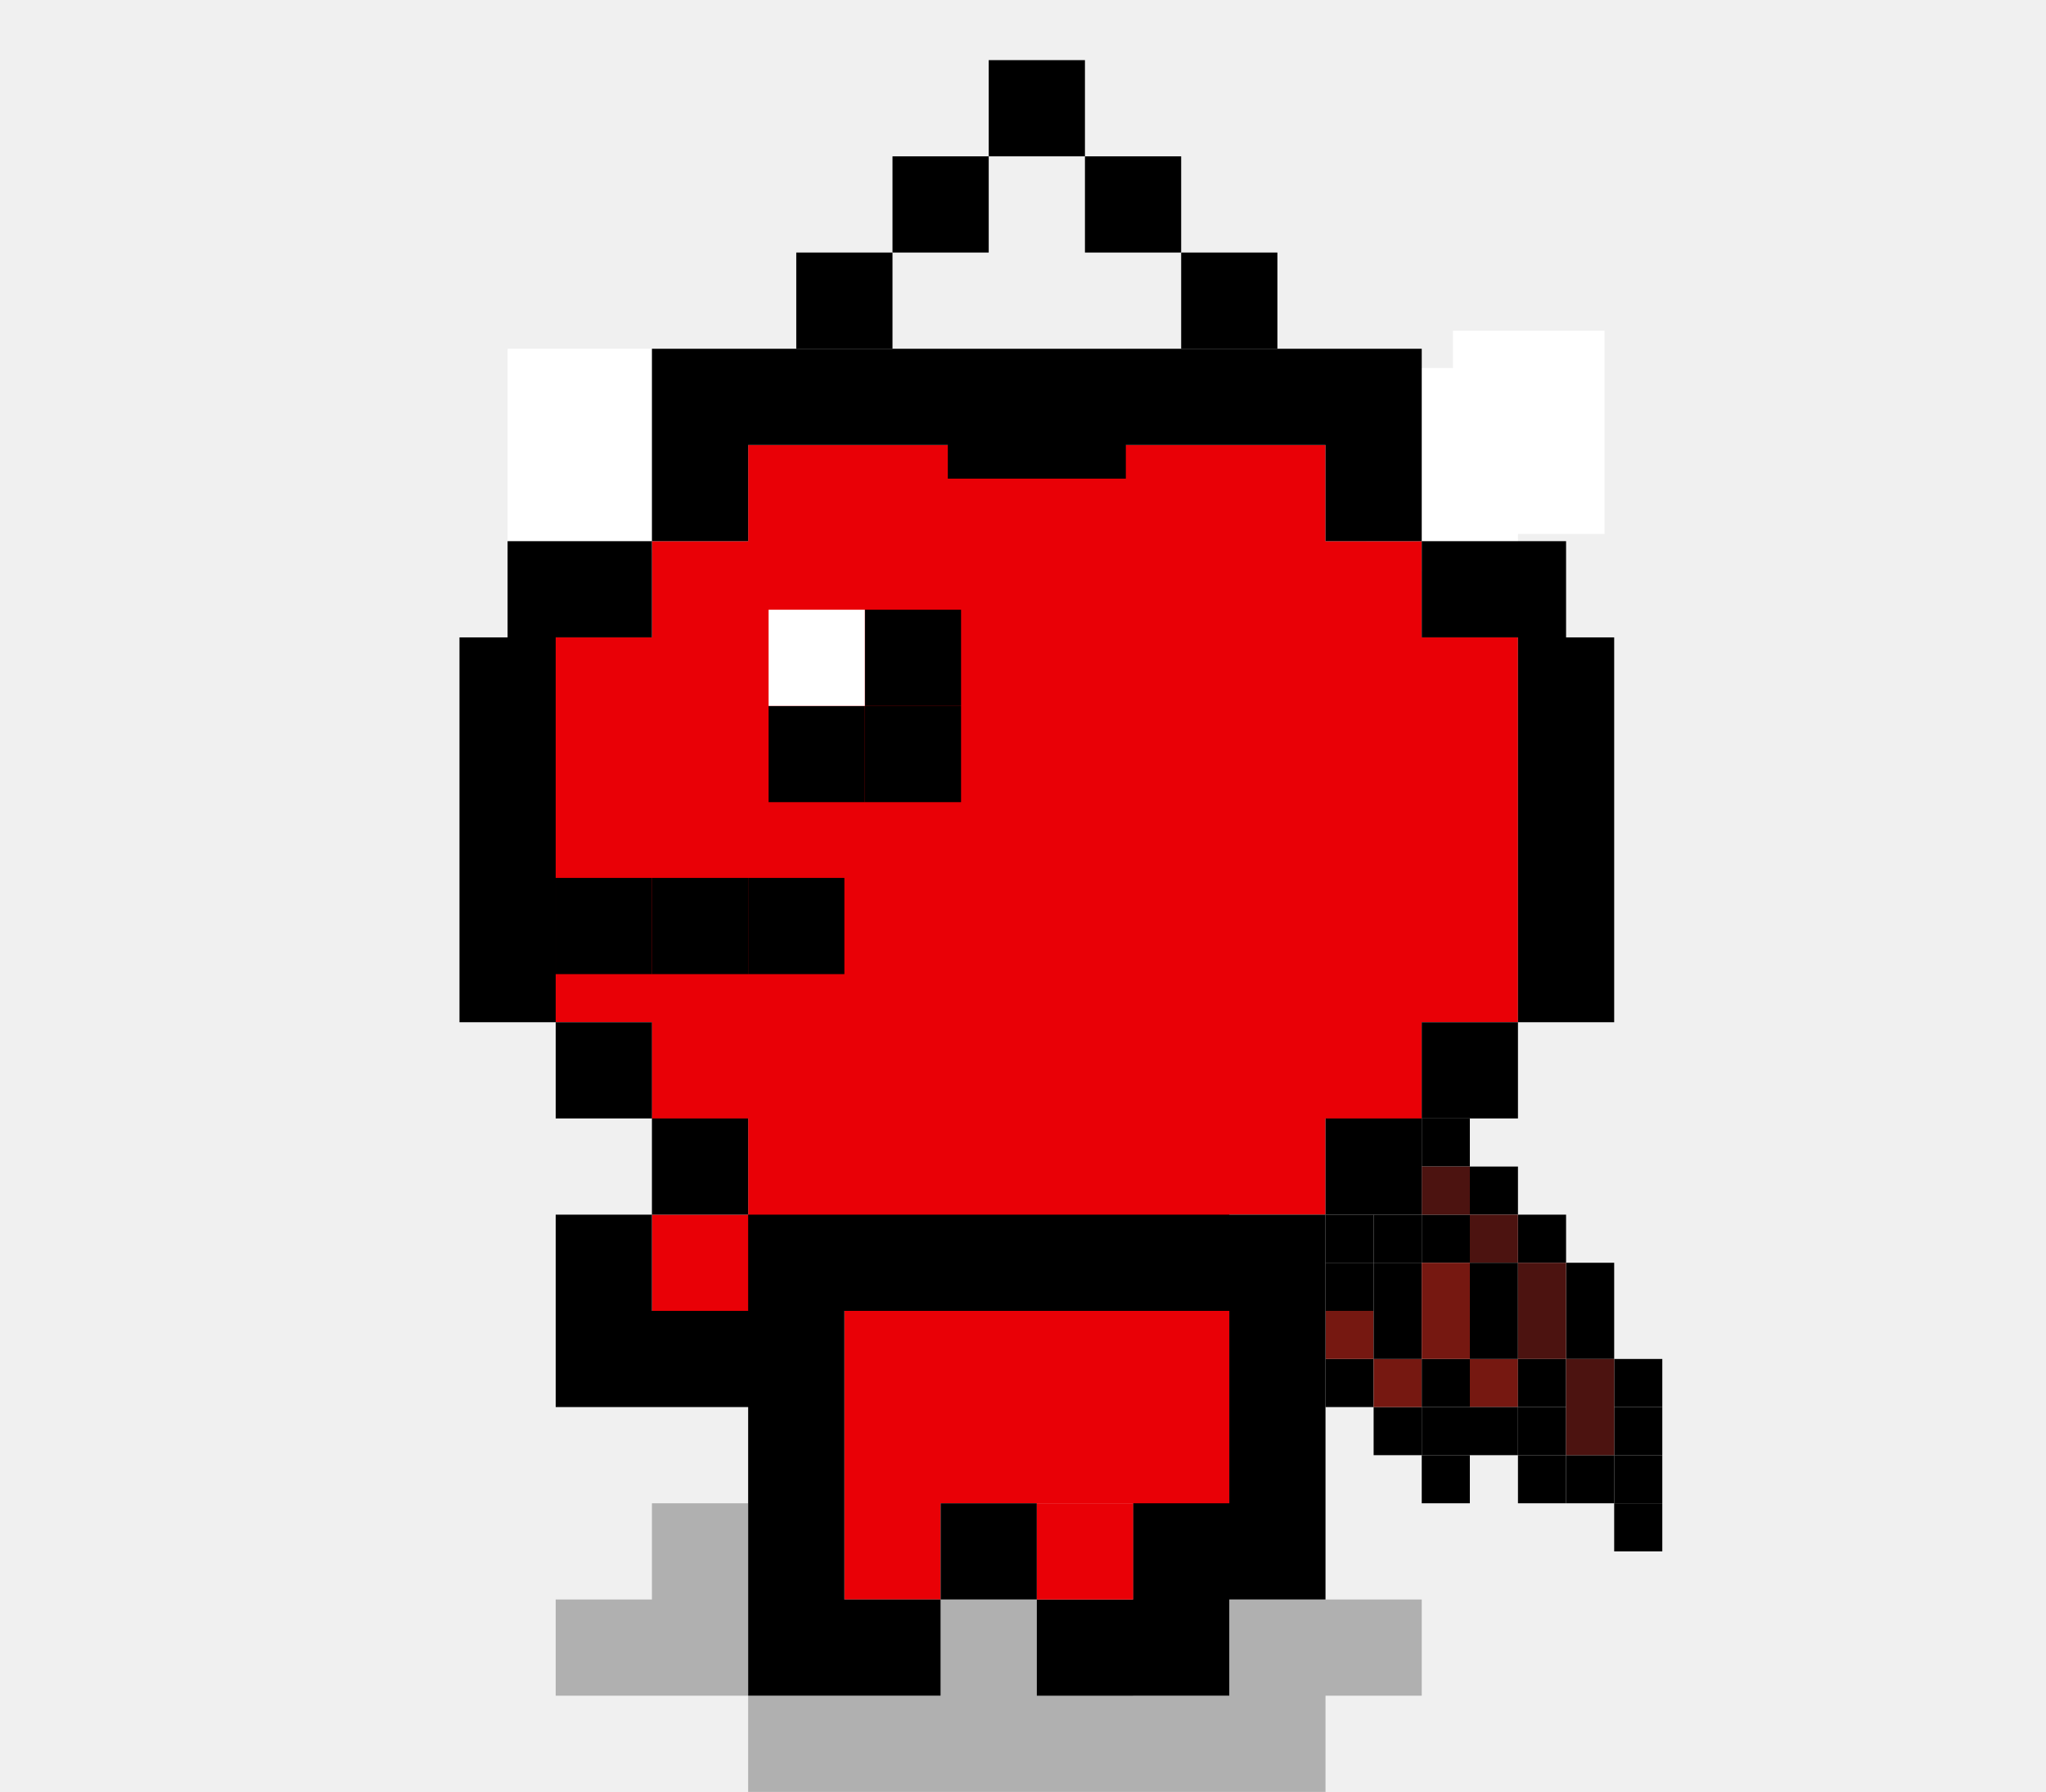
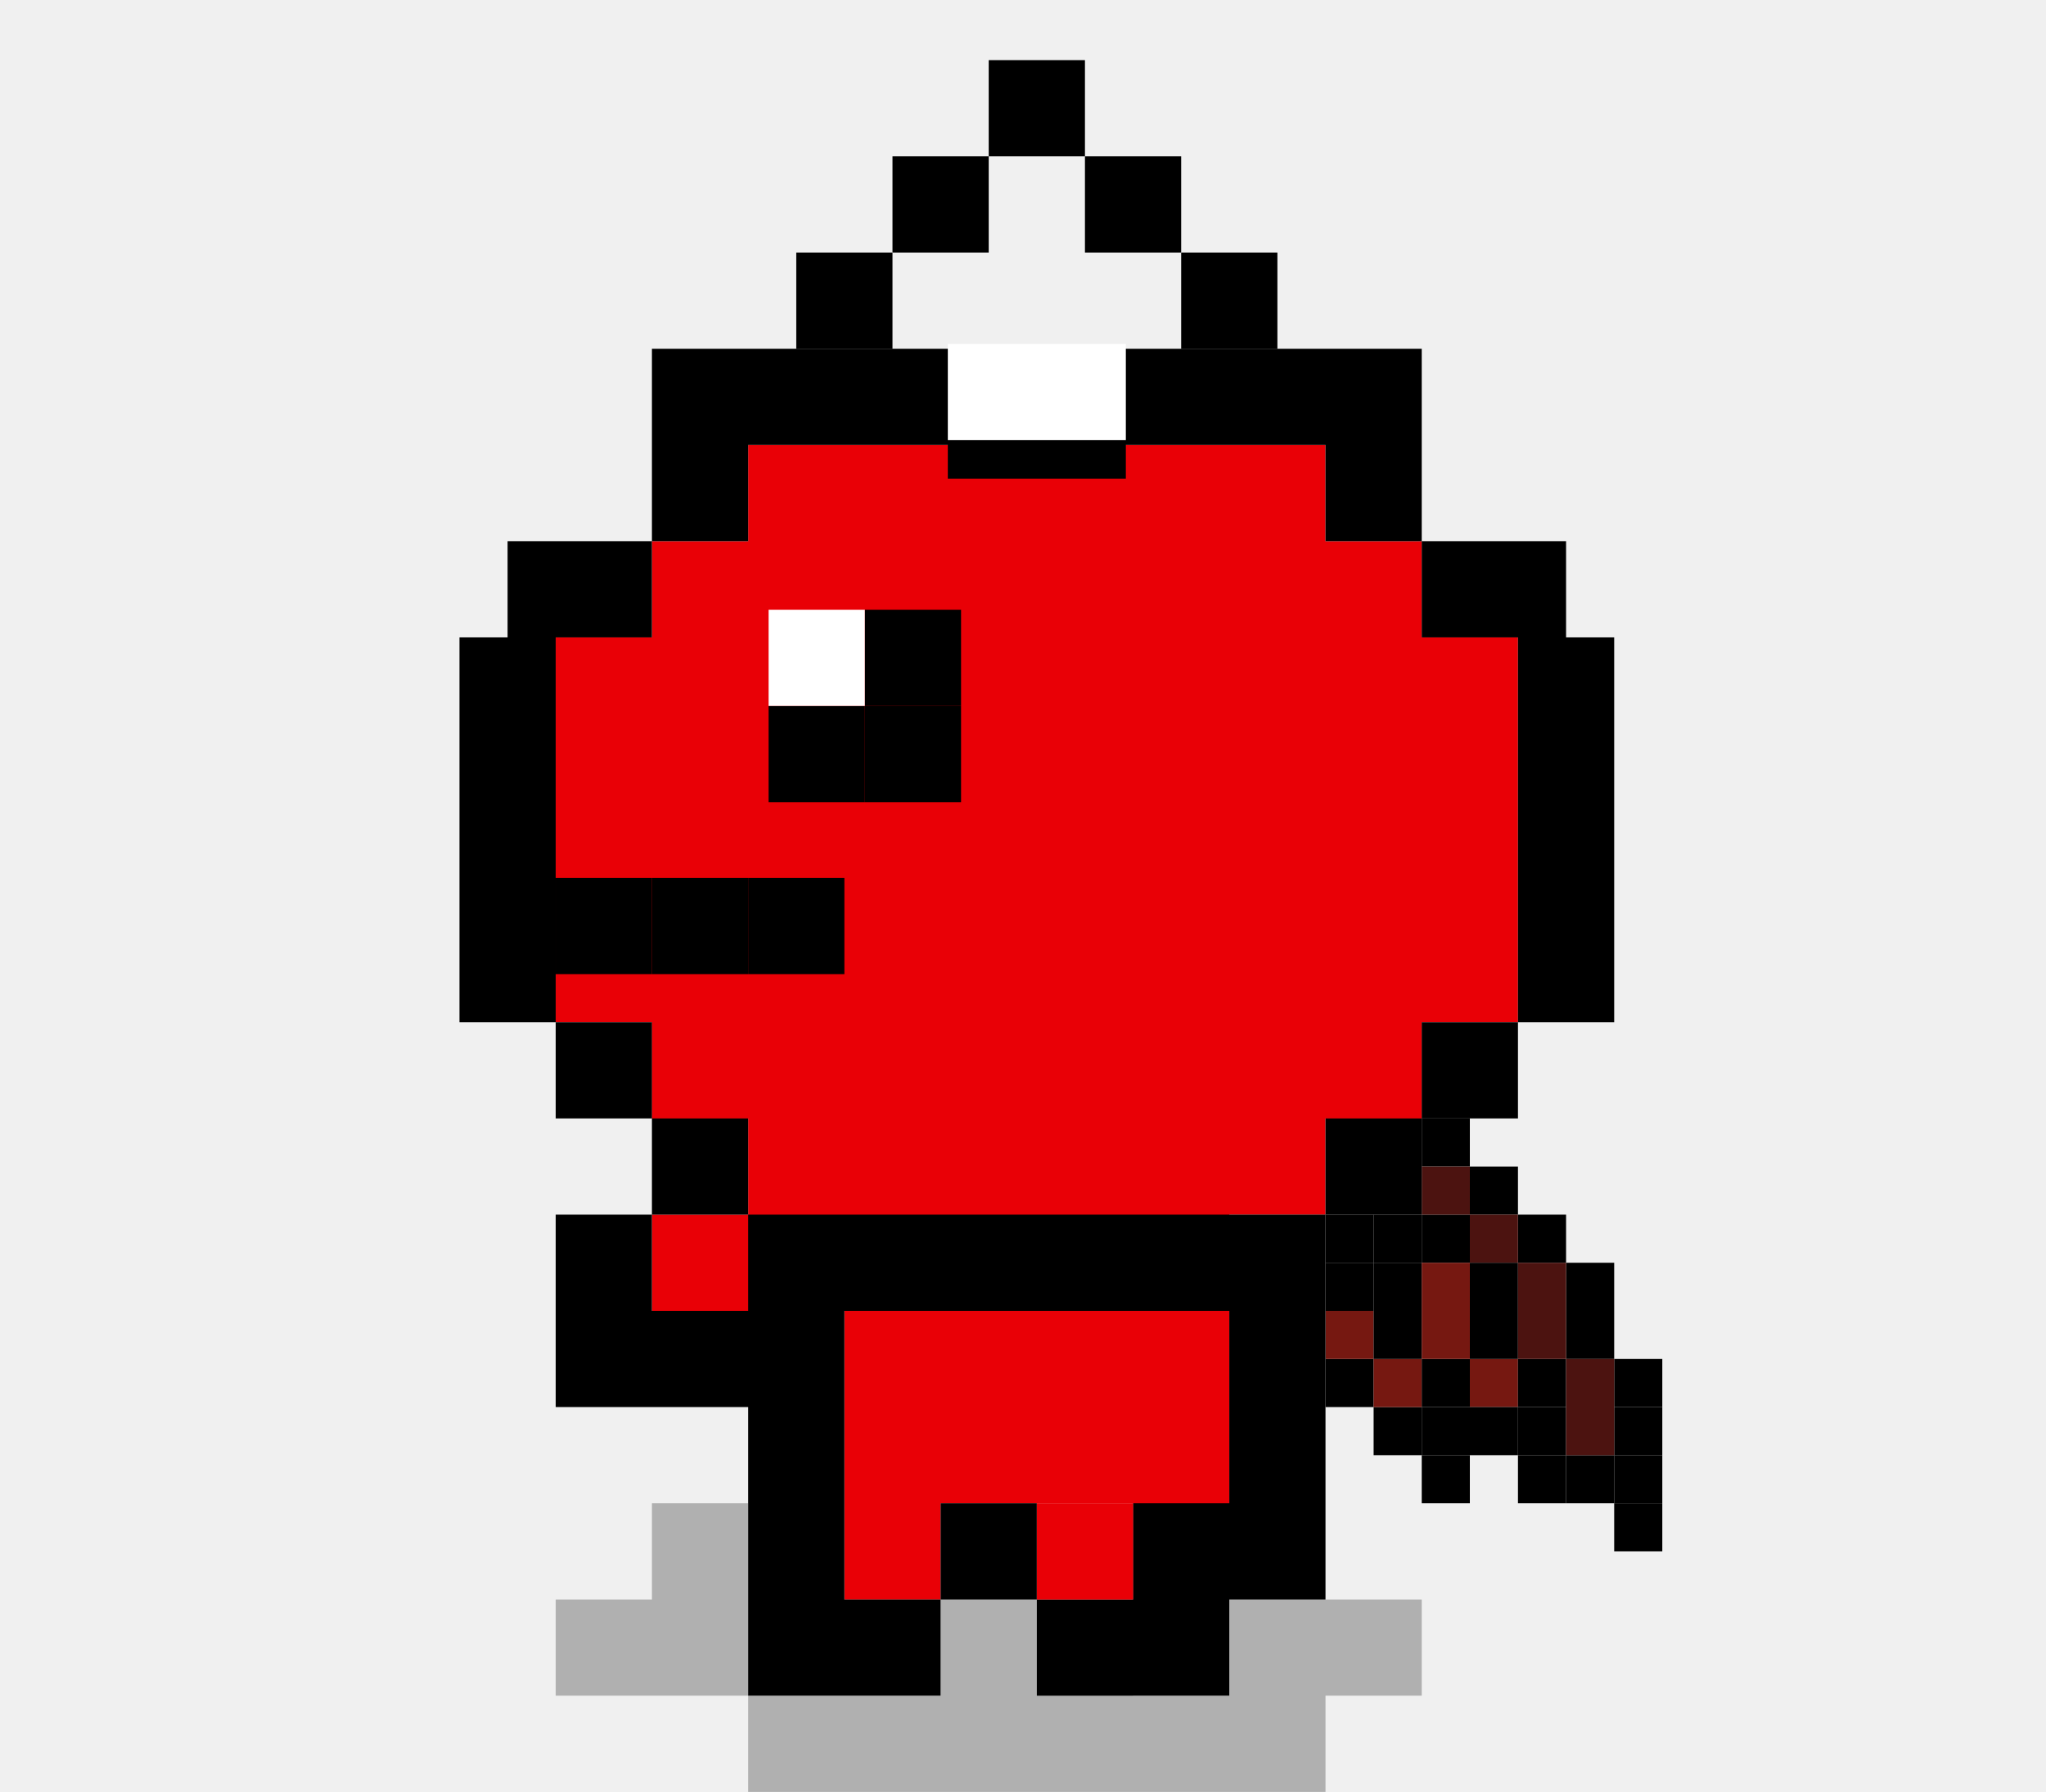
<svg xmlns="http://www.w3.org/2000/svg" version="1.1" id="svg2" x="0px" y="0px" viewBox="0 0 170.1 149" style="enable-background:new 0 0 170.1 149;" xml:space="preserve">
  <style type="text/css">
- 	.st0{fill:#FFFFFF;}
- 	.st1{fill:#E90006;}
- 	.st2{fill:#B0B0B0;}
+ 	.st0{fill:#E90006;}
+ 	.st1{fill:#B0B0B0;}
+ 	.st2{fill:#FFFFFF;}
	.st3{fill:#761811;}
	.st4{fill:#4C1310;}
</style>
-   <rect x="113.6" y="30.6" class="st0" width="12.6" height="16.9" />
-   <rect x="120.8" y="27.5" class="st0" width="12.6" height="16.9" />
-   <rect x="42.2" y="29" class="st0" width="12.6" height="16.9" />
-   <path id="pink" class="st1" d="M62.2,37v8h-8v8h-8v32h8v8h8v8h-8v8h16v24h8v-8h16v8h8v-24v-8h8v-8h8v-8h8V53h-8v-8h-8v-8H62.2z" />
-   <path id="tears" class="st1" d="M54.2,77v16h8v-8h8v-8H54.2z M102.2,77v8h8v8h8V77H102.2z" />
-   <path id="shadow" class="st2" d="M54.2,125v8h-8v8h16v-8v-8H54.2z M62.2,141v8h48v-8h-16v-8h-16v8H62.2z M110.2,141h8v-8h-8V141z   M102.2,141h8v-8h-8V141z" />
+   <path id="pink" class="st0" d="M62.2,37v8h-8v8h-8v32h8v8h8v8h-8v8h16v24h8v-8h16v8h8v-24v-8h8v-8h8v-8h8V53h-8v-8h-8v-8H62.2z" />
+   <path id="tears" class="st0" d="M54.2,77v16h8v-8h8v-8H54.2z M102.2,77v8h8v8h8V77H102.2z" />
+   <path id="shadow" class="st1" d="M54.2,125v8h-8v8h16v-8v-8H54.2z M62.2,141v8h48v-8h-16v-8h-16v8H62.2z M110.2,141h8v-8h-8V141z   M102.2,141h8v-8h-8V141z" />
  <rect x="62.2" y="73" width="8" height="8" />
  <rect x="54.2" y="73" width="8" height="8" />
  <polyline points="46.2,81 54.2,81 54.2,73 46.2,73 " />
  <rect x="71.9" y="58.7" width="8" height="8" />
  <rect x="63.9" y="58.7" width="8" height="8" />
  <polyline points="71.9,50.7 71.9,58.7 79.9,58.7 79.9,50.7 " />
  <polyline points="66.2,21 66.2,29 74.2,29 74.2,21 " />
  <polyline points="74.2,13 74.2,21 82.2,21 82.2,13 " />
  <polyline points="98.2,21 98.2,29 106.2,29 106.2,21 " />
  <polyline points="90.2,13 90.2,21 98.2,21 98.2,13 " />
  <polyline points="82.2,5 82.2,13 90.2,13 90.2,5 " />
-   <polyline class="st0" points="82.2,29 82.2,37 90.2,37 90.2,29 " />
-   <polyline class="st0" points="85.6,29 85.6,37 93.6,37 93.6,29 " />
-   <polyline class="st0" points="78.8,29 78.8,37 86.8,37 86.8,29 " />
-   <polyline class="st0" points="63.9,50.7 63.9,58.7 71.9,58.7 71.9,50.7 " />
+   <polyline class="st2" points="82.2,29 82.2,37 90.2,37 90.2,29 " />
+   <polyline class="st2" points="85.6,29 85.6,37 93.6,37 93.6,29 " />
+   <polyline class="st2" points="78.8,29 78.8,37 86.8,37 86.8,29 " />
+   <polyline class="st2" points="63.9,50.7 63.9,58.7 71.9,58.7 71.9,50.7 " />
  <rect x="78.8" y="35.8" width="14.8" height="4" />
  <rect x="110.2" y="101" width="4" height="4" />
  <rect x="114.2" y="101" width="4" height="4" />
  <rect x="118.2" y="101" width="4" height="4" />
  <rect x="122.2" y="97" width="4" height="4" />
  <rect x="110.2" y="113" width="4" height="4" />
  <rect x="114.2" y="117" width="4" height="4" />
  <rect x="114.2" y="113" class="st3" width="4" height="4" />
  <rect x="110.2" y="109" class="st3" width="4" height="4" />
  <rect x="118.2" y="93" width="4" height="4" />
  <rect x="110.2" y="105" width="4" height="4" />
  <rect x="126.2" y="101" width="4" height="4" />
  <rect x="122.2" y="101" class="st4" width="4" height="4" />
  <rect x="118.2" y="97" class="st4" width="4" height="4" />
  <rect x="122.2" y="113" class="st3" width="4" height="4" />
  <rect x="130.2" y="105" width="4" height="4" />
  <rect x="130.2" y="109" width="4" height="4" />
  <rect x="122.2" y="105" width="4" height="4" />
  <rect x="122.2" y="109" width="4" height="4" />
  <rect x="126.2" y="113" width="4" height="4" />
  <rect x="126.2" y="117" width="4" height="4" />
  <rect x="126.2" y="121" width="4" height="4" />
  <rect x="130.2" y="121" width="4" height="4" />
  <rect x="114.2" y="105" width="4" height="4" />
  <rect x="114.2" y="109" width="4" height="4" />
  <rect x="118.2" y="113" width="4" height="4" />
  <rect x="118.2" y="117" width="4" height="4" />
  <rect x="118.2" y="121" width="4" height="4" />
  <rect x="122.2" y="117" width="4" height="4" />
  <rect x="134.2" y="117" width="4" height="4" />
  <rect x="134.2" y="113" width="4" height="4" />
  <rect x="134.2" y="121" width="4" height="4" />
  <rect x="134.2" y="125" width="4" height="4" />
  <rect x="126.2" y="105" class="st4" width="4" height="8" />
  <rect x="118.2" y="105" class="st3" width="4" height="8" />
  <rect x="130.2" y="113" class="st4" width="4" height="8" />
  <path id="black" d="M59.9,29v8h50.3v-8H59.9z M126.2,53v32h8V53H126.2z M126.2,85h-8v8h8V85z M118.2,93h-8v8h8V93z M110.2,109v-8  h-48v8h-8v-8h-8v8v8h16v16v8h16v-8h-8v-24h32v8v16h-8v8h8v-8h8v-16 M86.2,133v-8h-8v8H86.2z M54.2,101h8v-8h-8V101z M86.2,141h8v-8  h-8V141z M94.2,133h8v-8h-8V133z M54.2,93v-8h-8v8H54.2z M46.2,85V53h-8v32H46.2z M54.2,37h8v-8h-8V37z M42.2,53h12v-8h-12V53z   M54.2,45h8v-8h-8V45z M118.2,53h12v-8h-12V53z M110.2,37h8v-8h-8V37z M110.2,45h8v-8h-8V45z" />
-   <rect x="86.2" y="125" class="st1" width="8" height="8" />
+   <rect x="86.2" y="125" class="st0" width="8" height="8" />
+   <rect x="78.8" y="28.6" class="st2" width="14.8" height="8" />
</svg>
